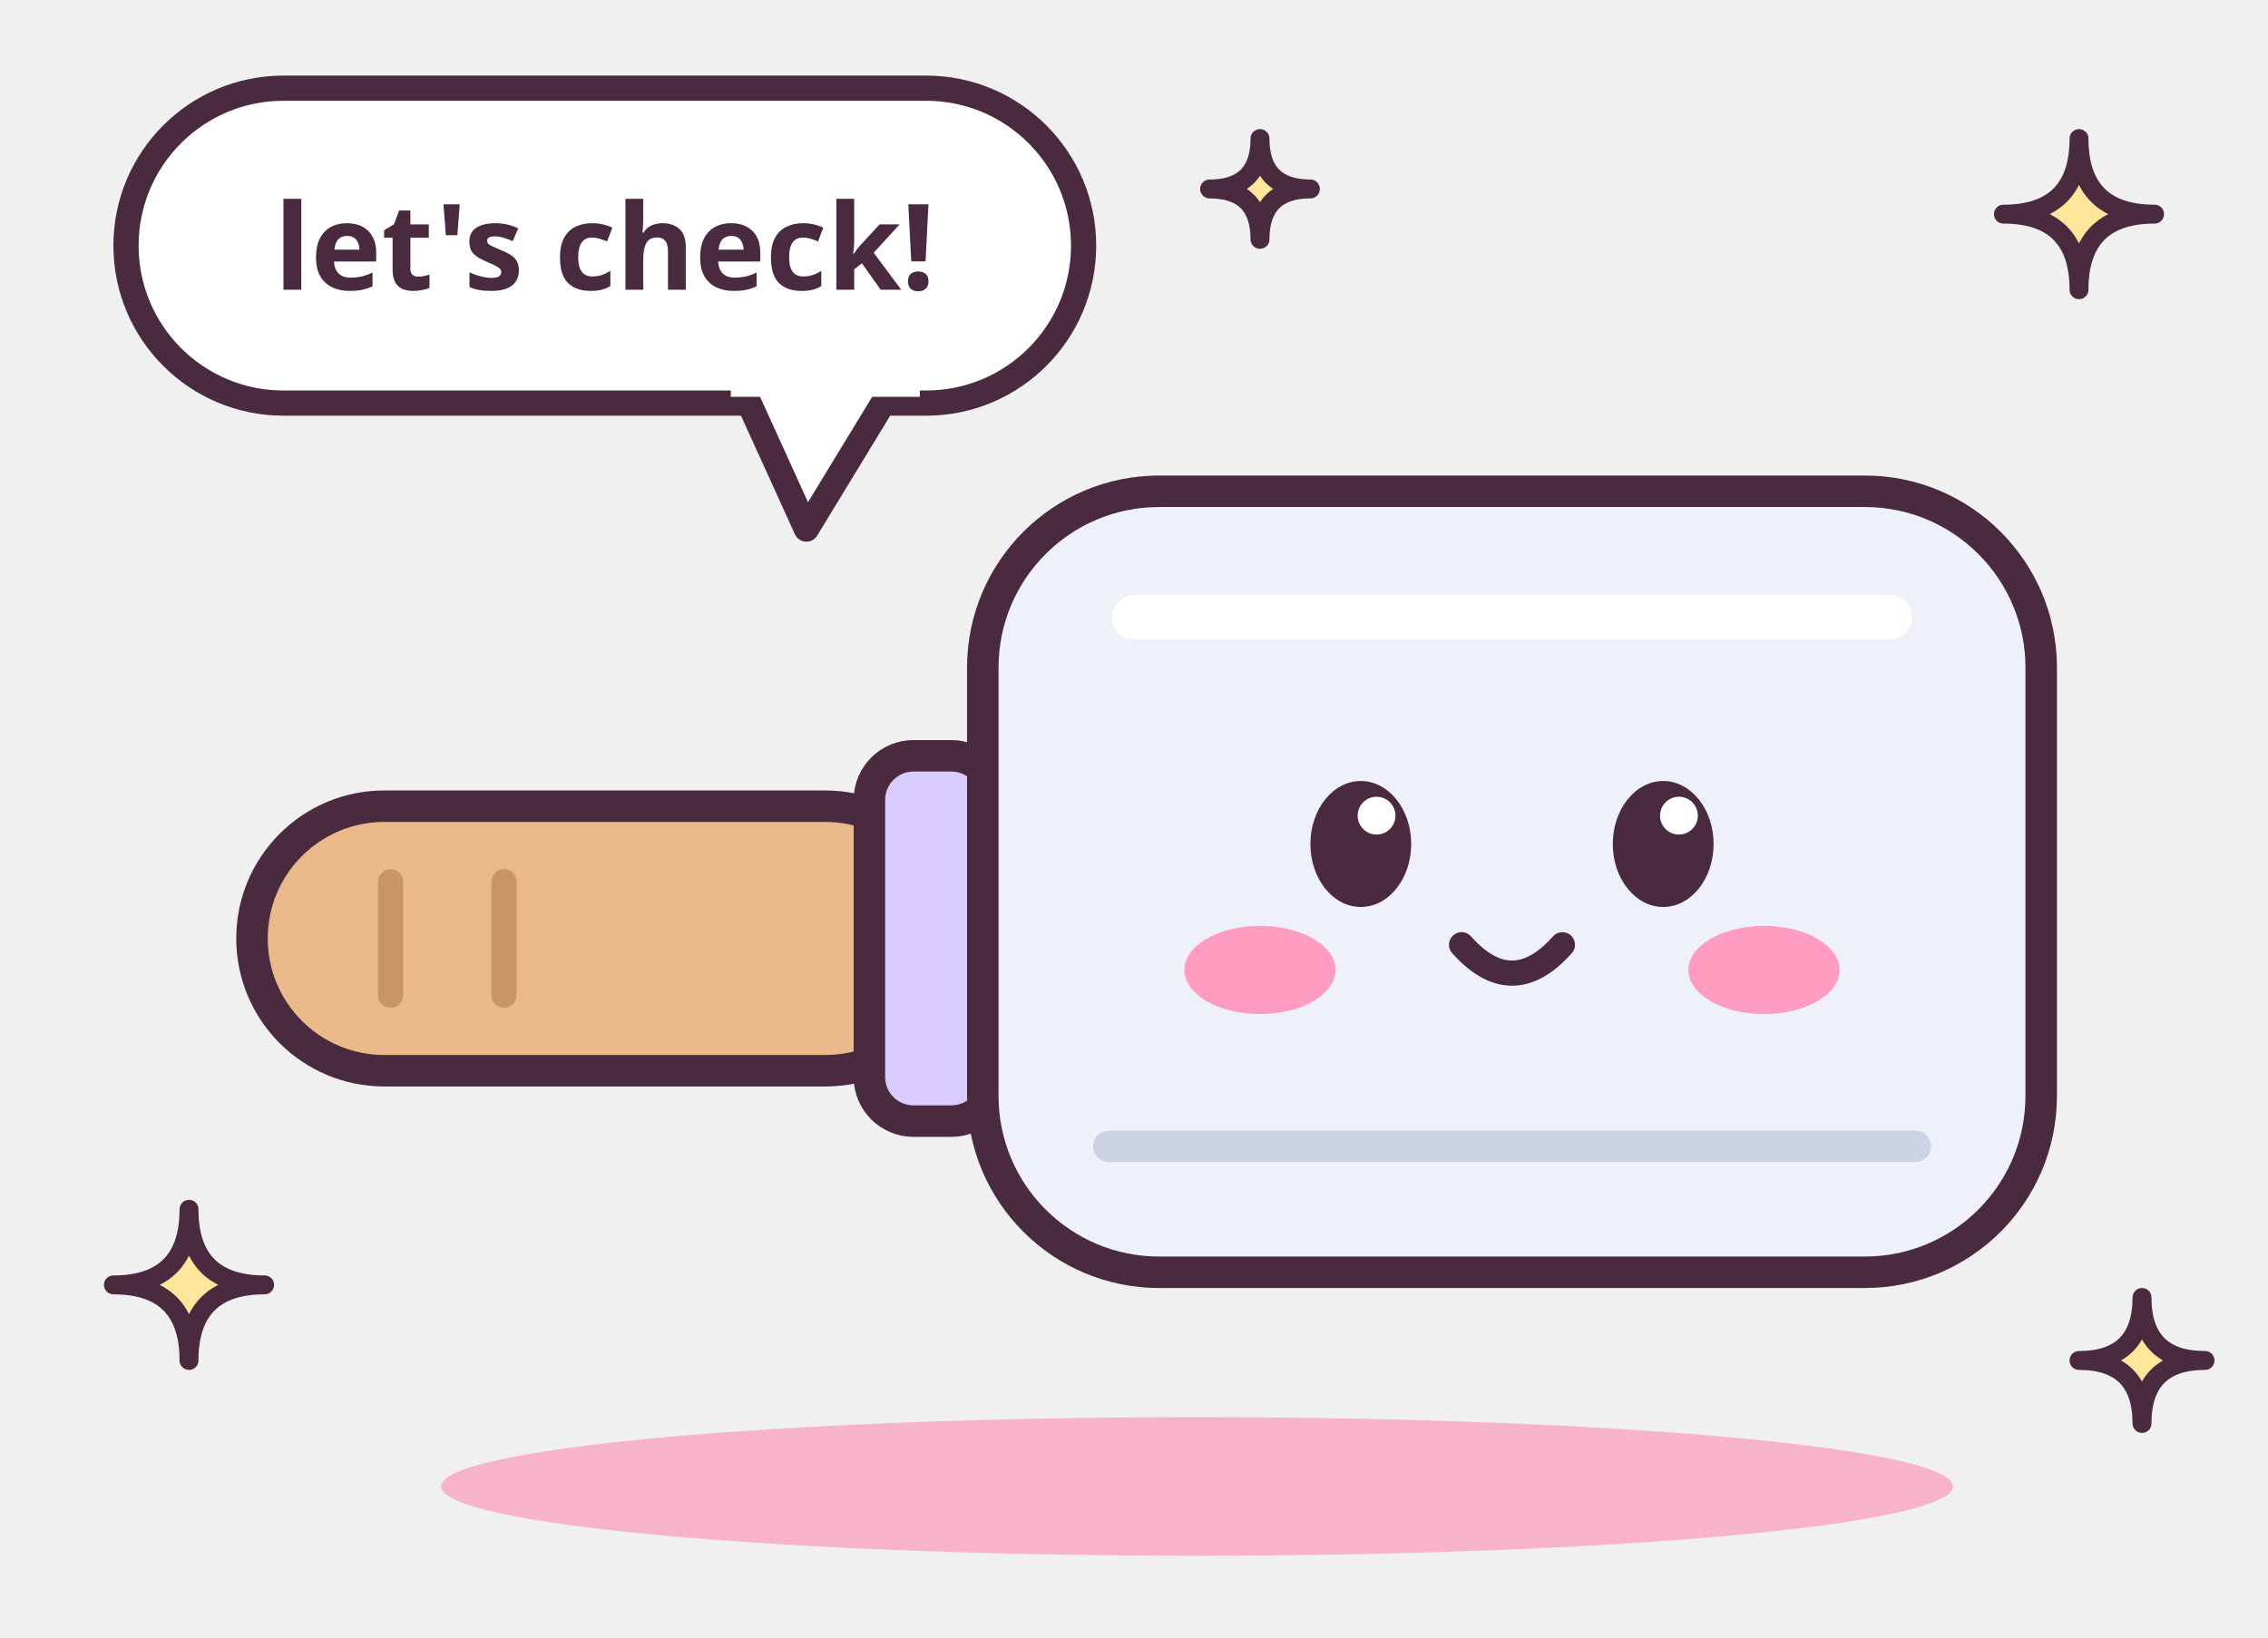
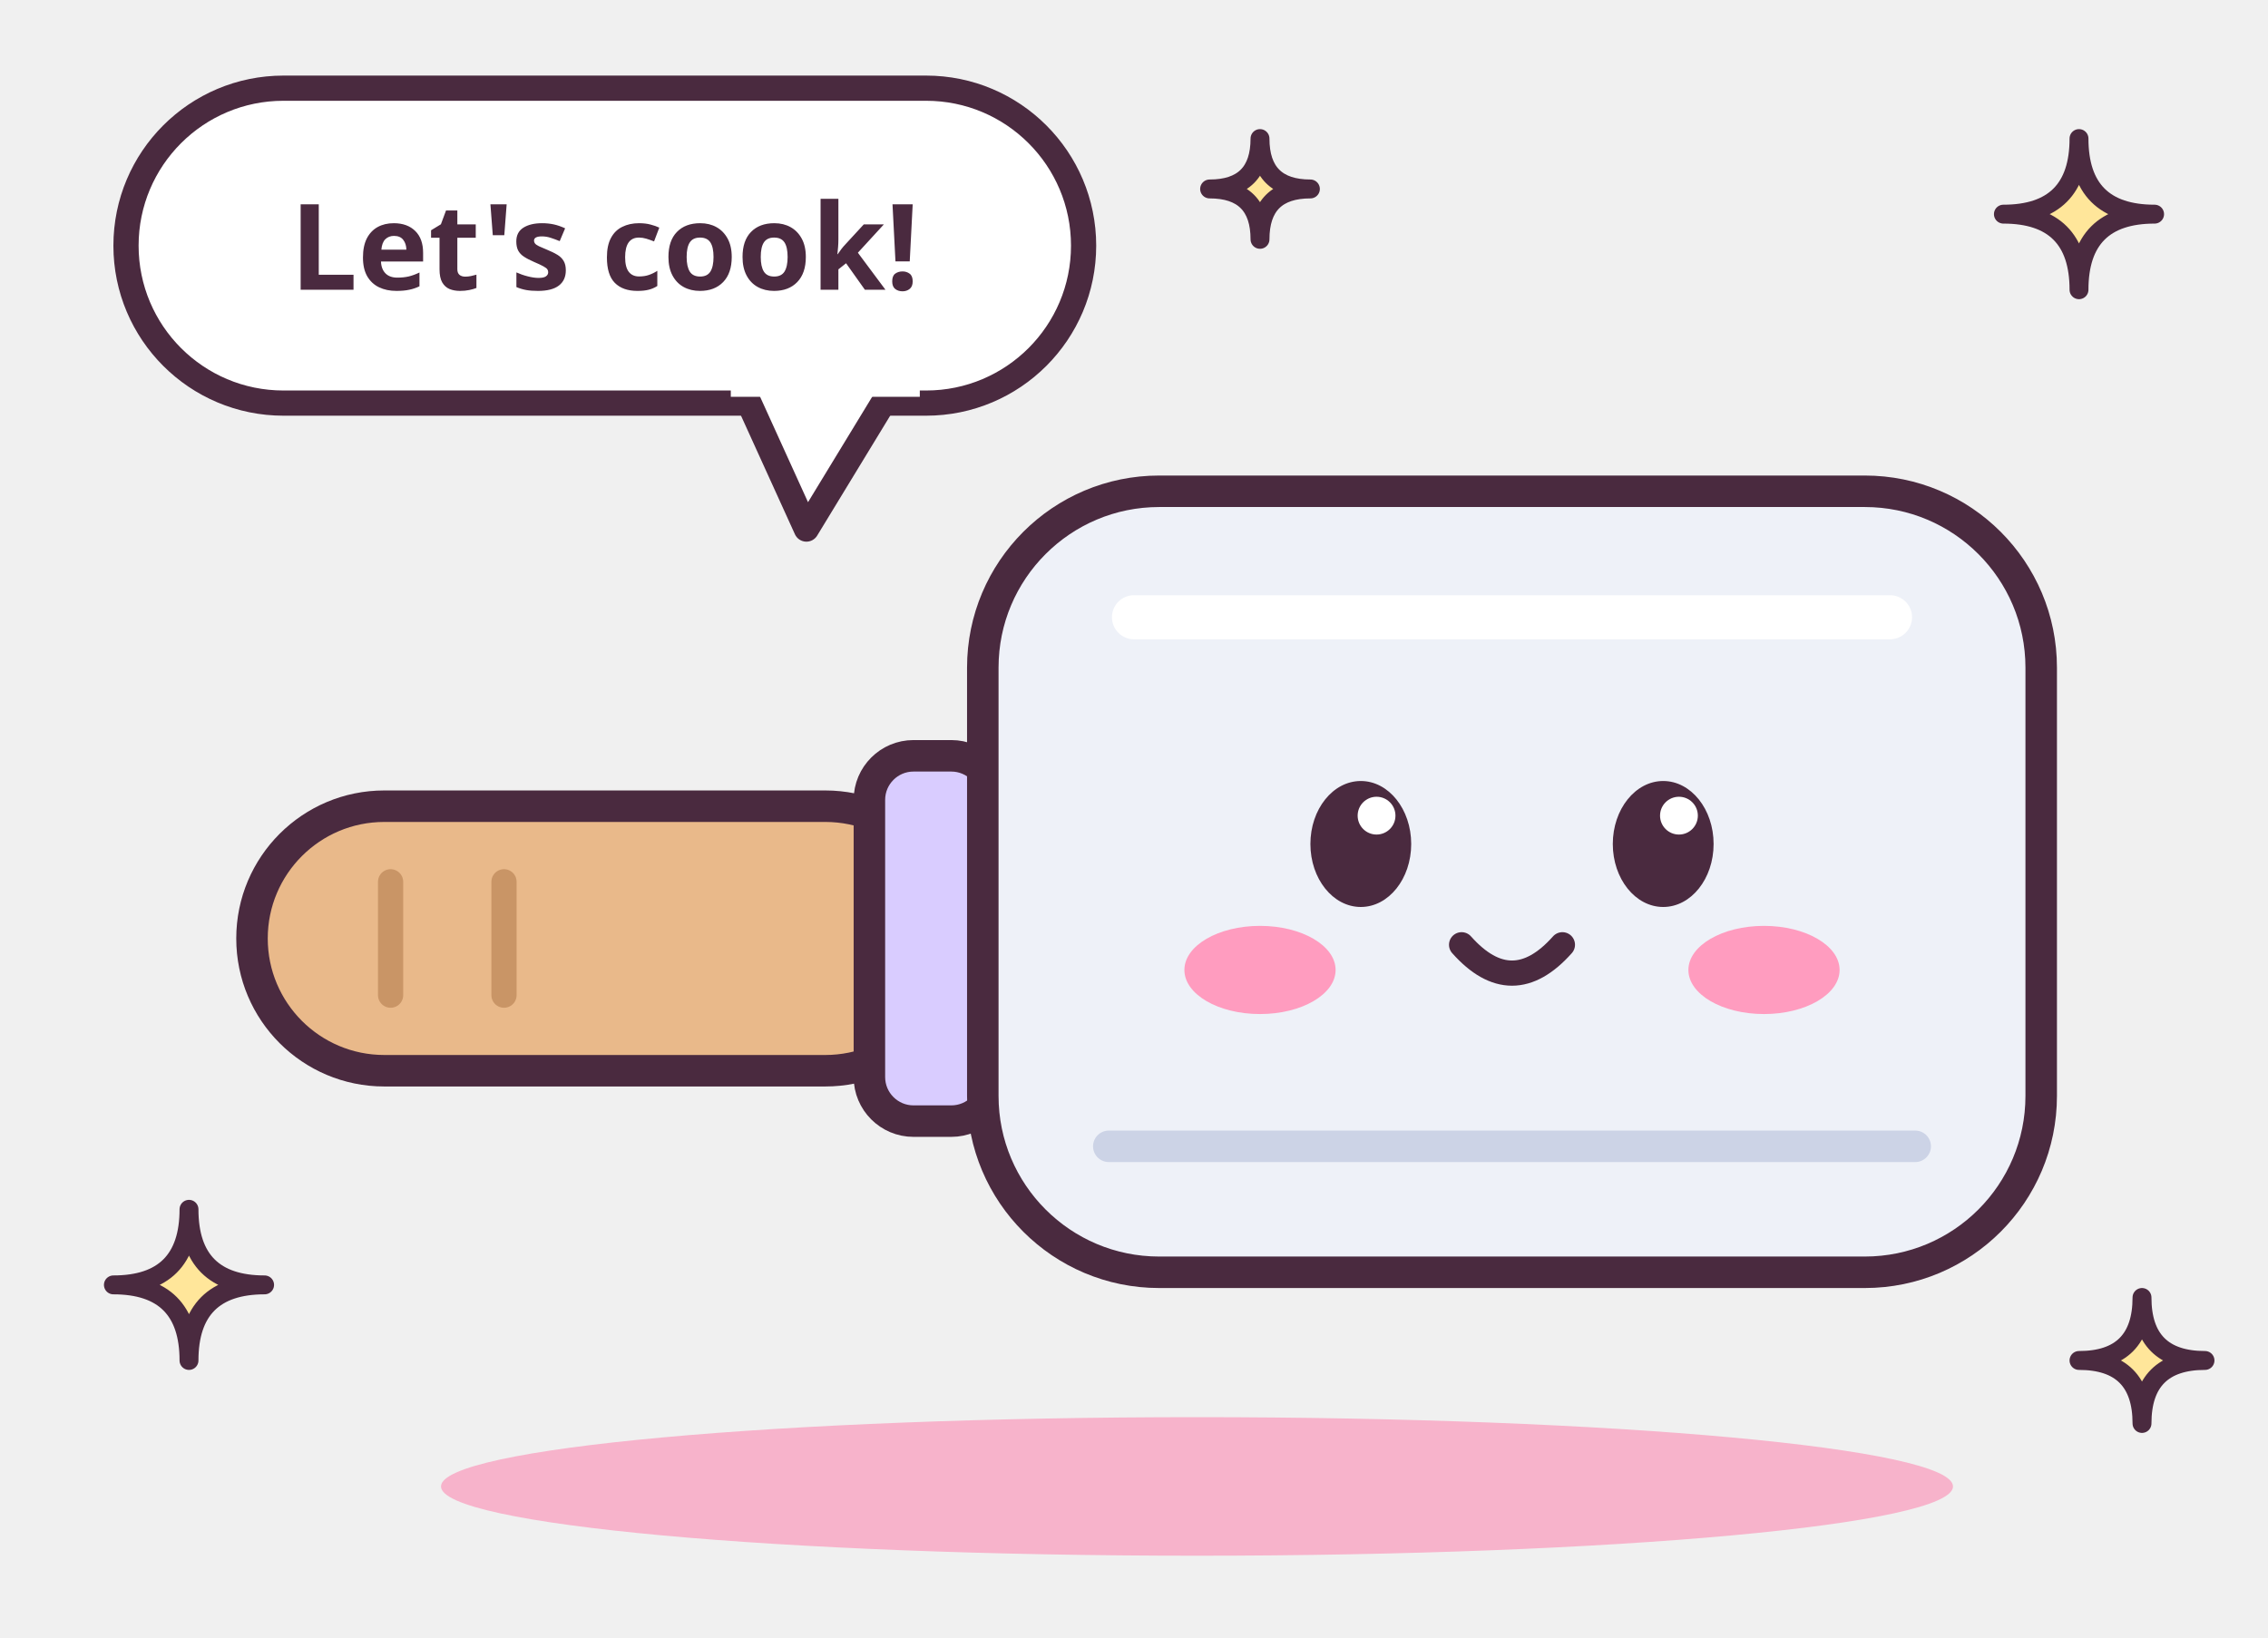
- <svg xmlns="http://www.w3.org/2000/svg" viewBox="0 0 360 260" role="img" aria-label="A smiling little usuba knife saying let's check">
+ <svg xmlns="http://www.w3.org/2000/svg" viewBox="0 0 360 260" role="img" aria-label="A smiling little usuba knife saying let's cook">
  <ellipse cx="190" cy="236" rx="120" ry="11" fill="#f7b3cb" />
  <rect x="20" y="14" width="152" height="50" rx="25" fill="#ffffff" stroke="#4a2a3f" stroke-width="4" />
  <path d="M118,62 L128,84 L142,61" fill="#ffffff" stroke="#4a2a3f" stroke-width="4" stroke-linejoin="round" />
  <rect x="116" y="56" width="30" height="7" fill="#ffffff" />
-   <text x="96" y="46" text-anchor="middle" font-family="'M PLUS Rounded 1c', 'Arial Rounded MT Bold', sans-serif" font-size="19" font-weight="800" fill="#4a2a3f">let's check!</text>
+   <text x="96" y="46" text-anchor="middle" font-family="'M PLUS Rounded 1c', 'Arial Rounded MT Bold', sans-serif" font-size="19" font-weight="800" fill="#4a2a3f">Let's cook!</text>
  <g transform="translate(20,50)">
    <rect x="20" y="78" width="112" height="42" rx="21" fill="#e9b98a" stroke="#4a2a3f" stroke-width="5" />
    <path d="M42,90 L42,108 M60,90 L60,108" stroke="#c99566" stroke-width="4" stroke-linecap="round" />
    <rect x="118" y="70" width="20" height="58" rx="7" fill="#d9ccff" stroke="#4a2a3f" stroke-width="5" />
    <rect x="136" y="28" width="168" height="124" rx="28" fill="#eef1f8" stroke="#4a2a3f" stroke-width="5" />
    <path d="M160,48 L280,48" stroke="#ffffff" stroke-width="7" stroke-linecap="round" />
    <path d="M156,132 L284,132" stroke="#ccd3e6" stroke-width="5" stroke-linecap="round" />
    <ellipse cx="196" cy="84" rx="8" ry="10" fill="#4a2a3f" />
    <ellipse cx="244" cy="84" rx="8" ry="10" fill="#4a2a3f" />
    <circle cx="198.5" cy="79.5" r="3" fill="#ffffff" />
    <circle cx="246.5" cy="79.5" r="3" fill="#ffffff" />
    <path d="M212,100 Q220,109 228,100" fill="none" stroke="#4a2a3f" stroke-width="4" stroke-linecap="round" />
    <ellipse cx="180" cy="104" rx="12" ry="7" fill="#ff9cbf" />
    <ellipse cx="260" cy="104" rx="12" ry="7" fill="#ff9cbf" />
  </g>
  <path d="M330,22 Q330,34 342,34 Q330,34 330,46 Q330,34 318,34 Q330,34 330,22 Z" fill="#ffe69a" stroke="#4a2a3f" stroke-width="3" stroke-linejoin="round" />
  <path d="M200,22 Q200,30 208,30 Q200,30 200,38 Q200,30 192,30 Q200,30 200,22 Z" fill="#ffe69a" stroke="#4a2a3f" stroke-width="3" stroke-linejoin="round" />
  <path d="M30,192 Q30,204 42,204 Q30,204 30,216 Q30,204 18,204 Q30,204 30,192 Z" fill="#ffe69a" stroke="#4a2a3f" stroke-width="3" stroke-linejoin="round" />
  <path d="M340,206 Q340,216 350,216 Q340,216 340,226 Q340,216 330,216 Q340,216 340,206 Z" fill="#ffe69a" stroke="#4a2a3f" stroke-width="3" stroke-linejoin="round" />
</svg>
